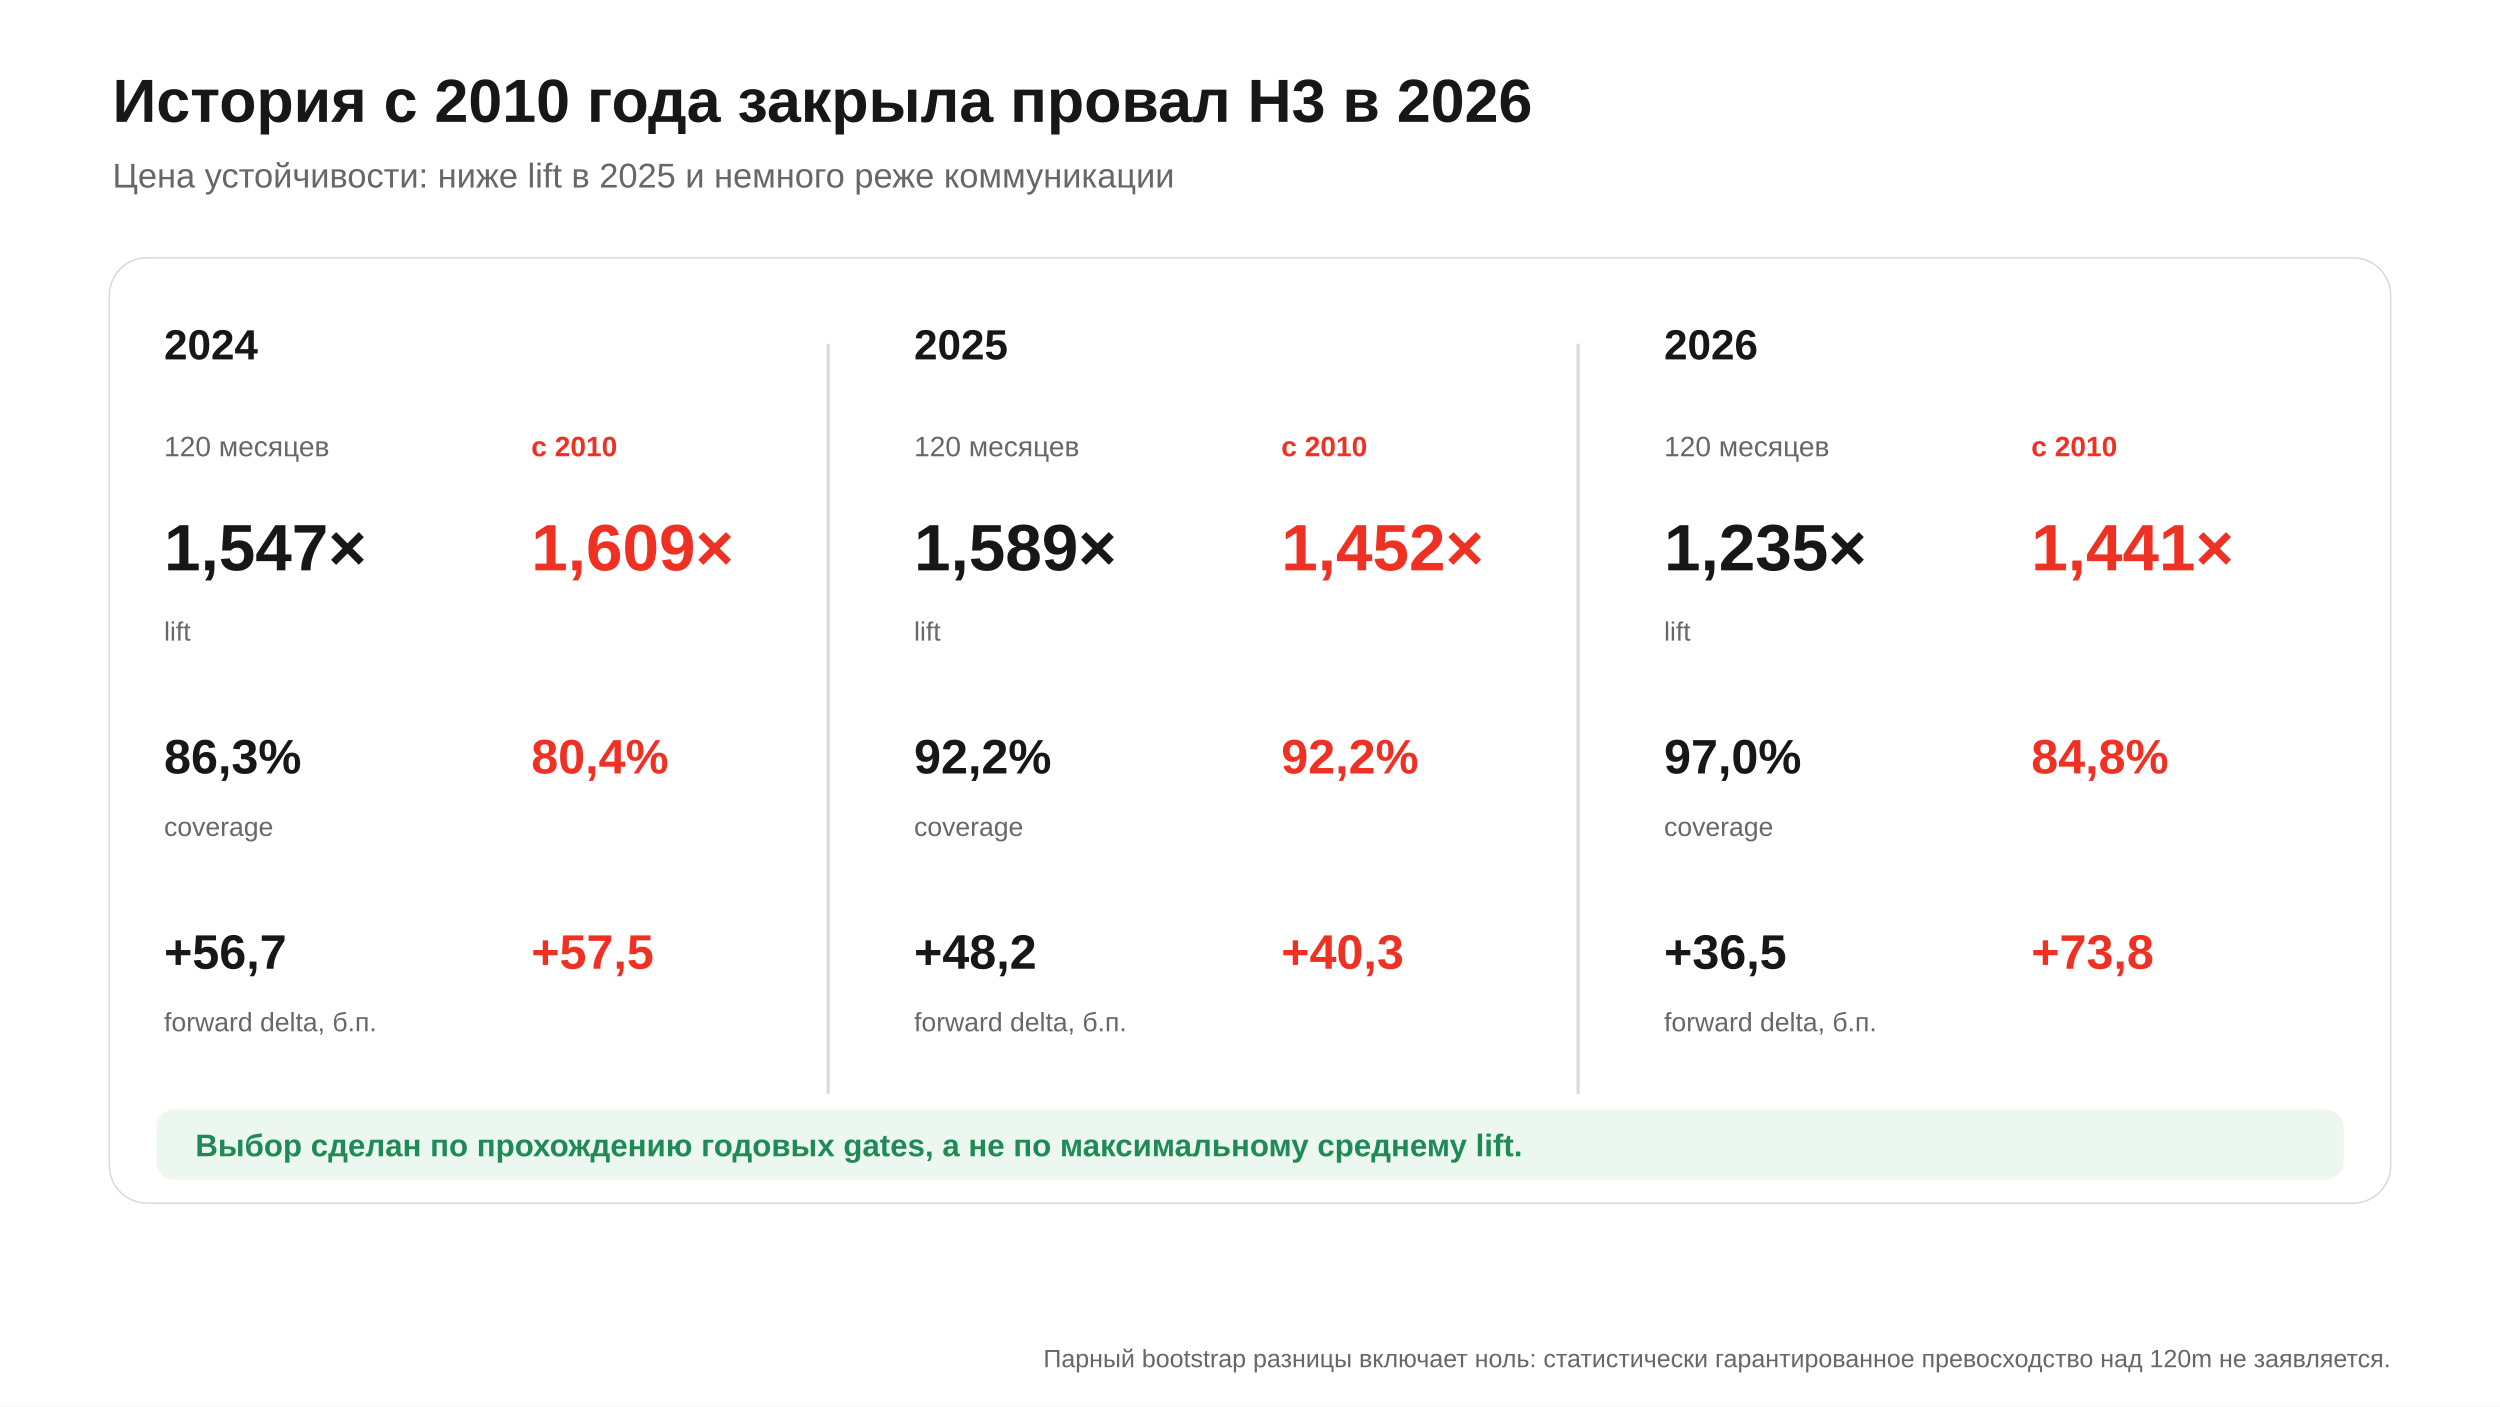
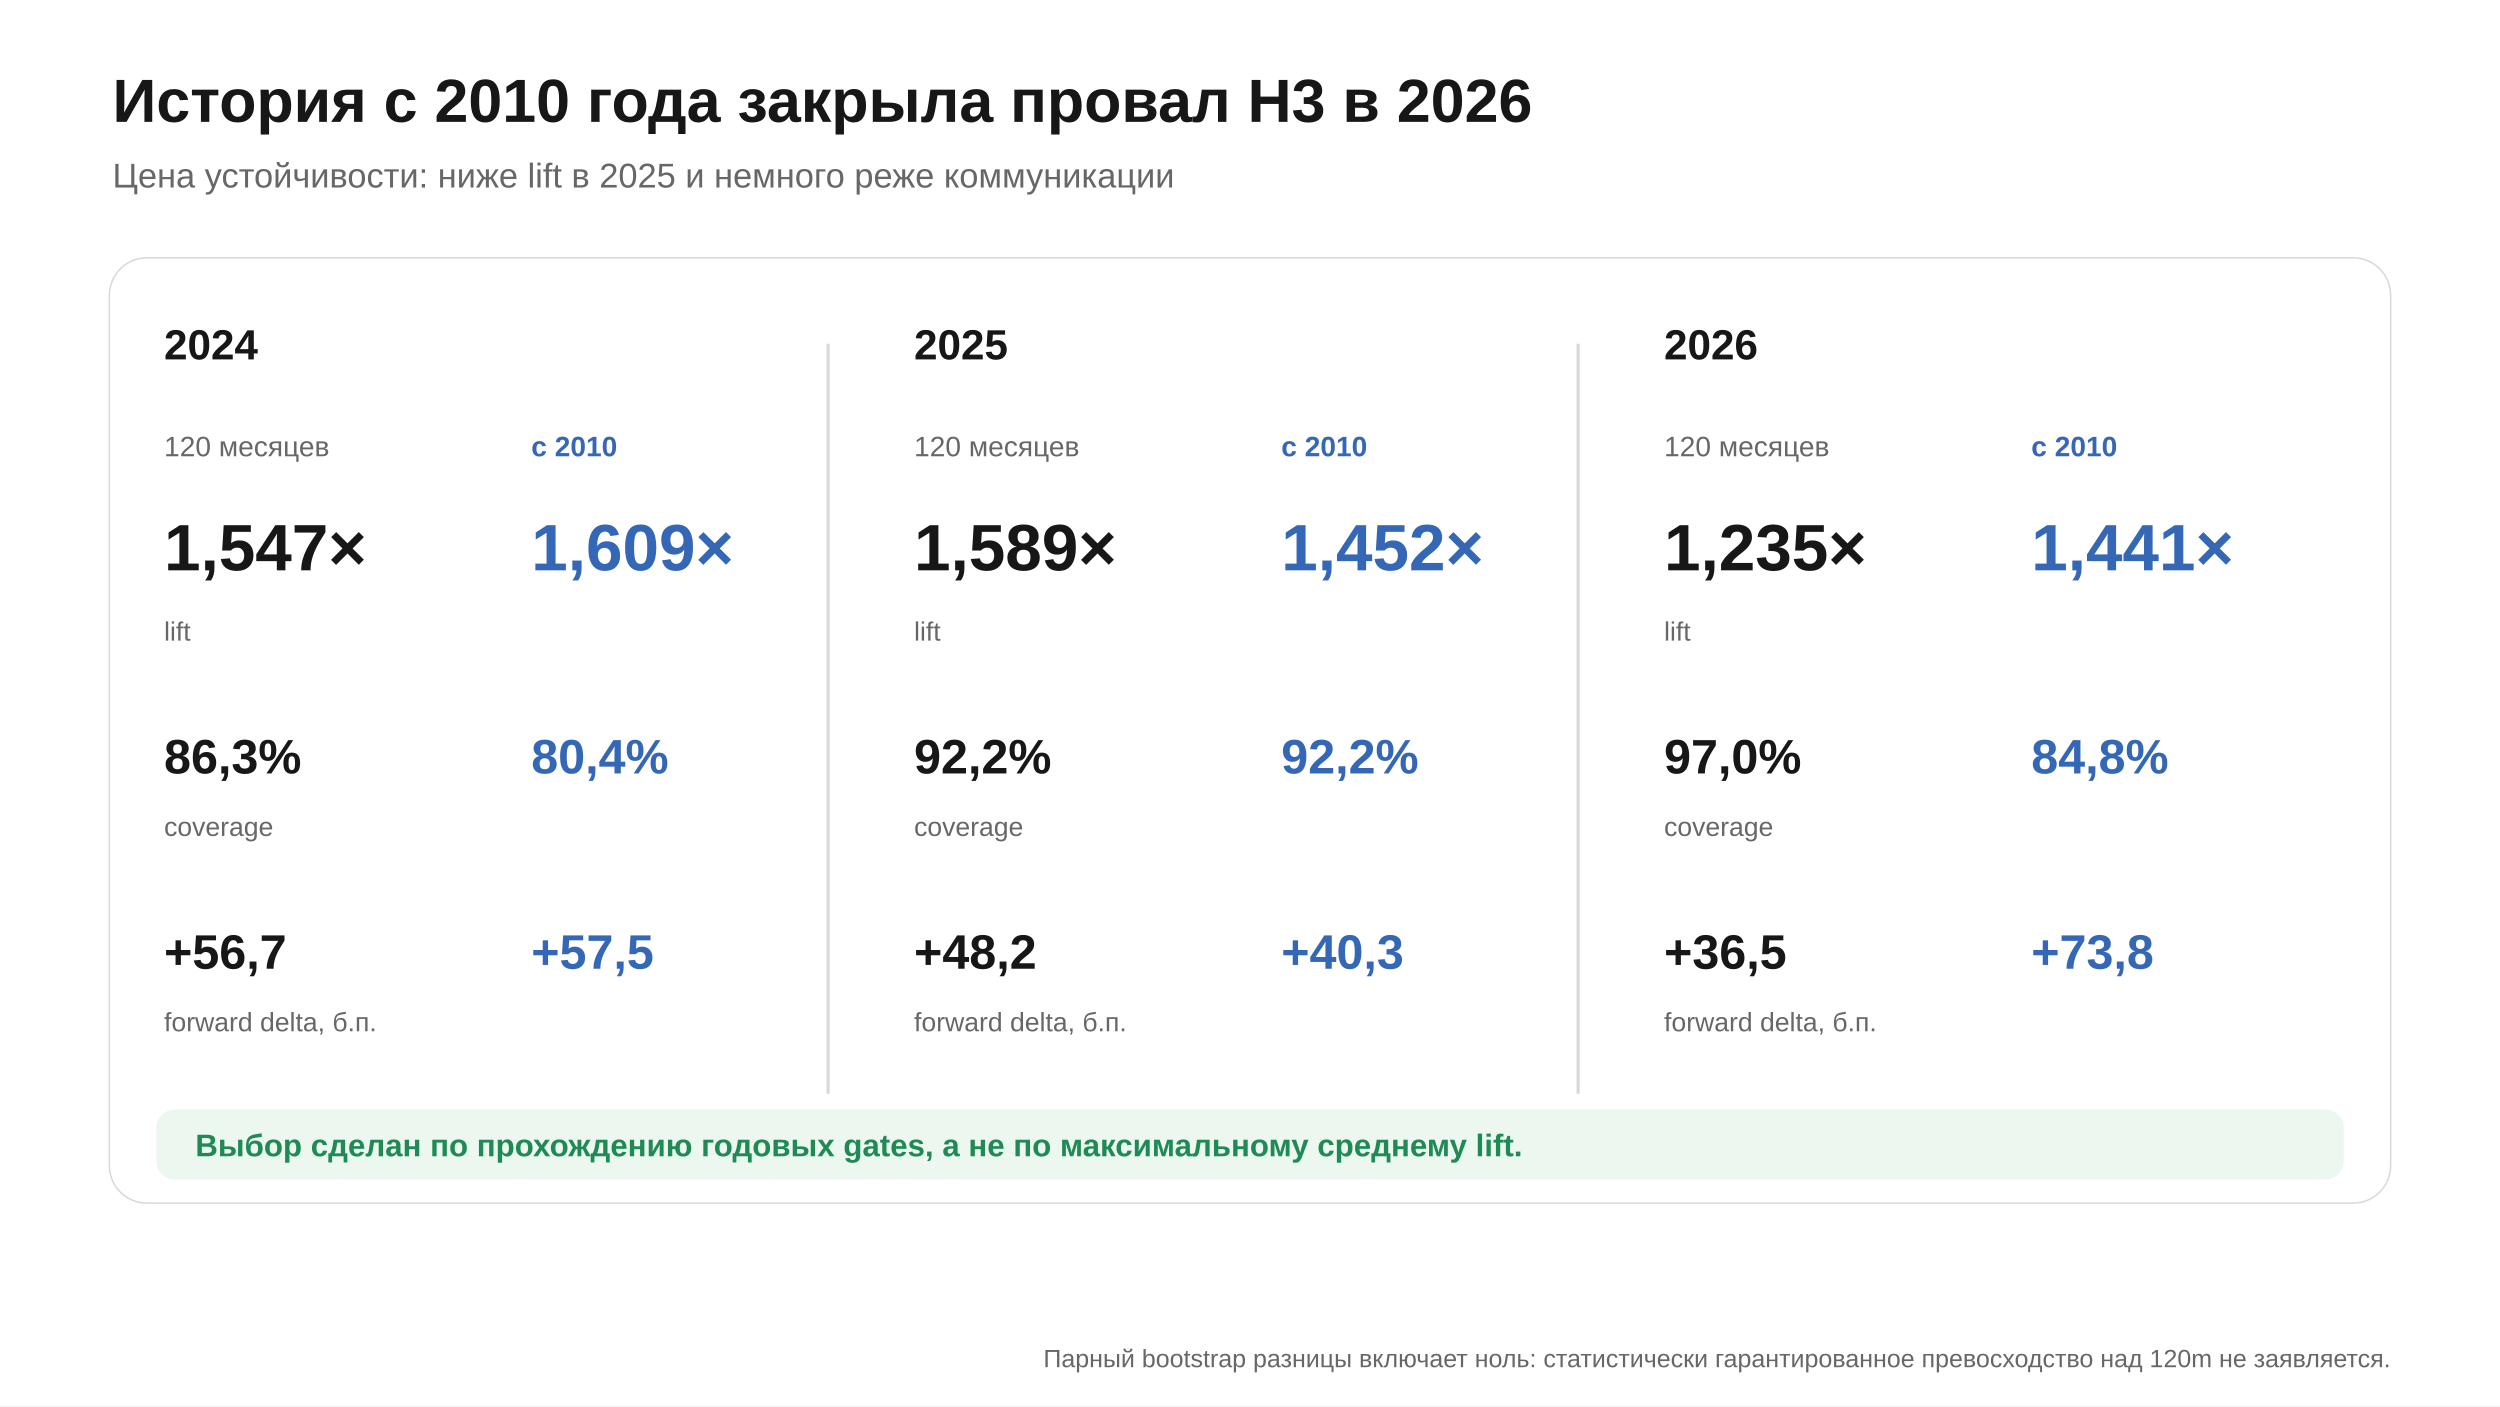
<svg xmlns="http://www.w3.org/2000/svg" width="1600" height="900" viewBox="0 0 1600 900" role="img" aria-labelledby="title desc">
  <rect width="1600" height="900" fill="#FFFFFF" />
  <text x="72" y="78" font-family="Arial, Helvetica, sans-serif" font-size="39" font-weight="700" fill="#171717" text-anchor="start">История с 2010 года закрыла провал H3 в 2026</text>
  <text x="72" y="120" font-family="Arial, Helvetica, sans-serif" font-size="22" font-weight="400" fill="#676767" text-anchor="start">Цена устойчивости: ниже lift в 2025 и немного реже коммуникации</text>
  <rect x="70" y="165" width="1460" height="605" rx="24" fill="#FFFFFF" stroke="#D9D9D9" stroke-width="1" />
  <text x="105" y="230" font-family="Arial, Helvetica, sans-serif" font-size="27" font-weight="700" fill="#171717" text-anchor="start">2024</text>
  <text x="105" y="292" font-family="Arial, Helvetica, sans-serif" font-size="18" font-weight="400" fill="#676767" text-anchor="start">120 месяцев</text>
-   <text x="340" y="292" font-family="Arial, Helvetica, sans-serif" font-size="18" font-weight="700" fill="#EF3124" text-anchor="start">с 2010</text>
+   <text x="340" y="292" font-family="Arial, Helvetica, sans-serif" font-size="18" font-weight="700" fill="#3567B7" text-anchor="start">с 2010</text>
  <text x="105" y="365" font-family="Arial, Helvetica, sans-serif" font-size="42" font-weight="700" fill="#171717" text-anchor="start">1,547×</text>
-   <text x="340" y="365" font-family="Arial, Helvetica, sans-serif" font-size="42" font-weight="700" fill="#EF3124" text-anchor="start">1,609×</text>
+   <text x="340" y="365" font-family="Arial, Helvetica, sans-serif" font-size="42" font-weight="700" fill="#3567B7" text-anchor="start">1,609×</text>
  <text x="105" y="410" font-family="Arial, Helvetica, sans-serif" font-size="17" font-weight="400" fill="#676767" text-anchor="start">lift</text>
  <text x="105" y="495" font-family="Arial, Helvetica, sans-serif" font-size="31" font-weight="700" fill="#171717" text-anchor="start">86,3%</text>
-   <text x="340" y="495" font-family="Arial, Helvetica, sans-serif" font-size="31" font-weight="700" fill="#EF3124" text-anchor="start">80,4%</text>
+   <text x="340" y="495" font-family="Arial, Helvetica, sans-serif" font-size="31" font-weight="700" fill="#3567B7" text-anchor="start">80,4%</text>
  <text x="105" y="535" font-family="Arial, Helvetica, sans-serif" font-size="17" font-weight="400" fill="#676767" text-anchor="start">coverage</text>
  <text x="105" y="620" font-family="Arial, Helvetica, sans-serif" font-size="31" font-weight="700" fill="#171717" text-anchor="start">+56,7</text>
-   <text x="340" y="620" font-family="Arial, Helvetica, sans-serif" font-size="31" font-weight="700" fill="#EF3124" text-anchor="start">+57,5</text>
+   <text x="340" y="620" font-family="Arial, Helvetica, sans-serif" font-size="31" font-weight="700" fill="#3567B7" text-anchor="start">+57,5</text>
  <text x="105" y="660" font-family="Arial, Helvetica, sans-serif" font-size="17" font-weight="400" fill="#676767" text-anchor="start">forward delta, б.п.</text>
  <line x1="530" y1="220" x2="530" y2="700" stroke="#D9D9D9" stroke-width="2" />
  <text x="585" y="230" font-family="Arial, Helvetica, sans-serif" font-size="27" font-weight="700" fill="#171717" text-anchor="start">2025</text>
  <text x="585" y="292" font-family="Arial, Helvetica, sans-serif" font-size="18" font-weight="400" fill="#676767" text-anchor="start">120 месяцев</text>
-   <text x="820" y="292" font-family="Arial, Helvetica, sans-serif" font-size="18" font-weight="700" fill="#EF3124" text-anchor="start">с 2010</text>
+   <text x="820" y="292" font-family="Arial, Helvetica, sans-serif" font-size="18" font-weight="700" fill="#3567B7" text-anchor="start">с 2010</text>
  <text x="585" y="365" font-family="Arial, Helvetica, sans-serif" font-size="42" font-weight="700" fill="#171717" text-anchor="start">1,589×</text>
-   <text x="820" y="365" font-family="Arial, Helvetica, sans-serif" font-size="42" font-weight="700" fill="#EF3124" text-anchor="start">1,452×</text>
+   <text x="820" y="365" font-family="Arial, Helvetica, sans-serif" font-size="42" font-weight="700" fill="#3567B7" text-anchor="start">1,452×</text>
  <text x="585" y="410" font-family="Arial, Helvetica, sans-serif" font-size="17" font-weight="400" fill="#676767" text-anchor="start">lift</text>
  <text x="585" y="495" font-family="Arial, Helvetica, sans-serif" font-size="31" font-weight="700" fill="#171717" text-anchor="start">92,2%</text>
-   <text x="820" y="495" font-family="Arial, Helvetica, sans-serif" font-size="31" font-weight="700" fill="#EF3124" text-anchor="start">92,2%</text>
+   <text x="820" y="495" font-family="Arial, Helvetica, sans-serif" font-size="31" font-weight="700" fill="#3567B7" text-anchor="start">92,2%</text>
  <text x="585" y="535" font-family="Arial, Helvetica, sans-serif" font-size="17" font-weight="400" fill="#676767" text-anchor="start">coverage</text>
  <text x="585" y="620" font-family="Arial, Helvetica, sans-serif" font-size="31" font-weight="700" fill="#171717" text-anchor="start">+48,2</text>
-   <text x="820" y="620" font-family="Arial, Helvetica, sans-serif" font-size="31" font-weight="700" fill="#EF3124" text-anchor="start">+40,3</text>
+   <text x="820" y="620" font-family="Arial, Helvetica, sans-serif" font-size="31" font-weight="700" fill="#3567B7" text-anchor="start">+40,3</text>
  <text x="585" y="660" font-family="Arial, Helvetica, sans-serif" font-size="17" font-weight="400" fill="#676767" text-anchor="start">forward delta, б.п.</text>
  <line x1="1010" y1="220" x2="1010" y2="700" stroke="#D9D9D9" stroke-width="2" />
  <text x="1065" y="230" font-family="Arial, Helvetica, sans-serif" font-size="27" font-weight="700" fill="#171717" text-anchor="start">2026</text>
  <text x="1065" y="292" font-family="Arial, Helvetica, sans-serif" font-size="18" font-weight="400" fill="#676767" text-anchor="start">120 месяцев</text>
-   <text x="1300" y="292" font-family="Arial, Helvetica, sans-serif" font-size="18" font-weight="700" fill="#EF3124" text-anchor="start">с 2010</text>
+   <text x="1300" y="292" font-family="Arial, Helvetica, sans-serif" font-size="18" font-weight="700" fill="#3567B7" text-anchor="start">с 2010</text>
  <text x="1065" y="365" font-family="Arial, Helvetica, sans-serif" font-size="42" font-weight="700" fill="#171717" text-anchor="start">1,235×</text>
-   <text x="1300" y="365" font-family="Arial, Helvetica, sans-serif" font-size="42" font-weight="700" fill="#EF3124" text-anchor="start">1,441×</text>
+   <text x="1300" y="365" font-family="Arial, Helvetica, sans-serif" font-size="42" font-weight="700" fill="#3567B7" text-anchor="start">1,441×</text>
  <text x="1065" y="410" font-family="Arial, Helvetica, sans-serif" font-size="17" font-weight="400" fill="#676767" text-anchor="start">lift</text>
  <text x="1065" y="495" font-family="Arial, Helvetica, sans-serif" font-size="31" font-weight="700" fill="#171717" text-anchor="start">97,0%</text>
-   <text x="1300" y="495" font-family="Arial, Helvetica, sans-serif" font-size="31" font-weight="700" fill="#EF3124" text-anchor="start">84,8%</text>
+   <text x="1300" y="495" font-family="Arial, Helvetica, sans-serif" font-size="31" font-weight="700" fill="#3567B7" text-anchor="start">84,8%</text>
  <text x="1065" y="535" font-family="Arial, Helvetica, sans-serif" font-size="17" font-weight="400" fill="#676767" text-anchor="start">coverage</text>
  <text x="1065" y="620" font-family="Arial, Helvetica, sans-serif" font-size="31" font-weight="700" fill="#171717" text-anchor="start">+36,5</text>
-   <text x="1300" y="620" font-family="Arial, Helvetica, sans-serif" font-size="31" font-weight="700" fill="#EF3124" text-anchor="start">+73,8</text>
+   <text x="1300" y="620" font-family="Arial, Helvetica, sans-serif" font-size="31" font-weight="700" fill="#3567B7" text-anchor="start">+73,8</text>
  <text x="1065" y="660" font-family="Arial, Helvetica, sans-serif" font-size="17" font-weight="400" fill="#676767" text-anchor="start">forward delta, б.п.</text>
  <rect x="100" y="710" width="1400" height="45" rx="12" fill="#ECF7F0" stroke="none" stroke-width="1" />
  <text x="125" y="740" font-family="Arial, Helvetica, sans-serif" font-size="20" font-weight="700" fill="#1F8A55" text-anchor="start">Выбор сделан по прохождению годовых gates, а не по максимальному среднему lift.</text>
  <text x="1530" y="875" font-family="Arial, Helvetica, sans-serif" font-size="16" font-weight="400" fill="#676767" text-anchor="end">Парный bootstrap разницы включает ноль: статистически гарантированное превосходство над 120m не заявляется.</text>
</svg>
